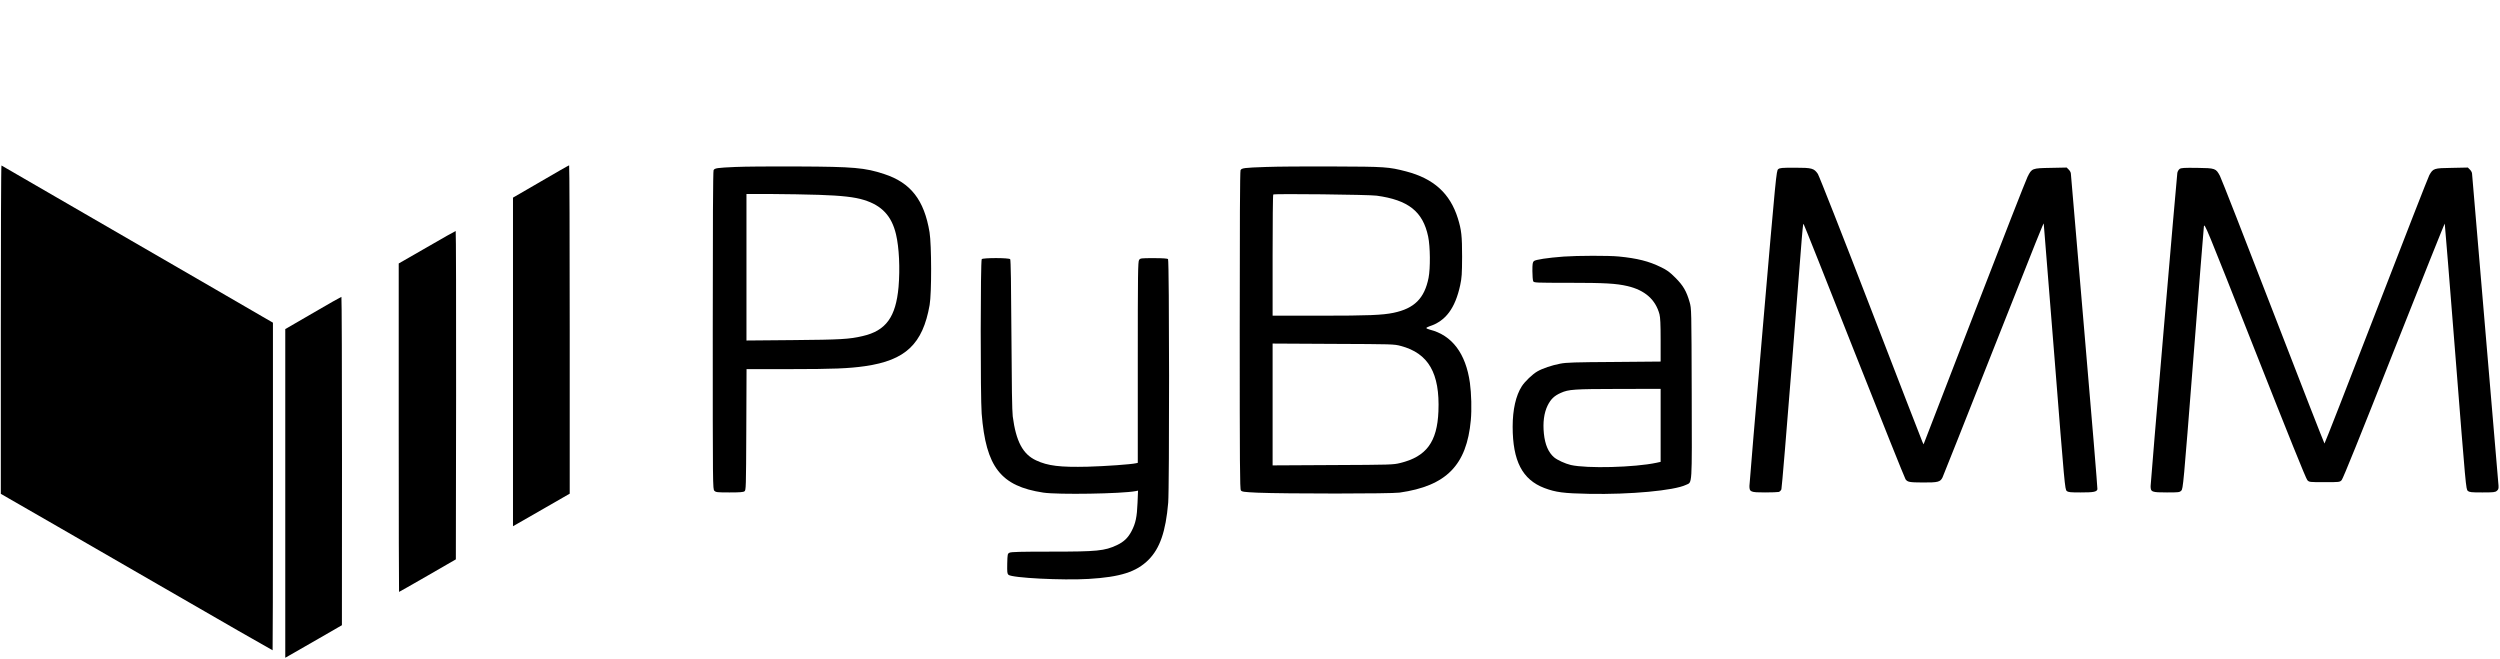
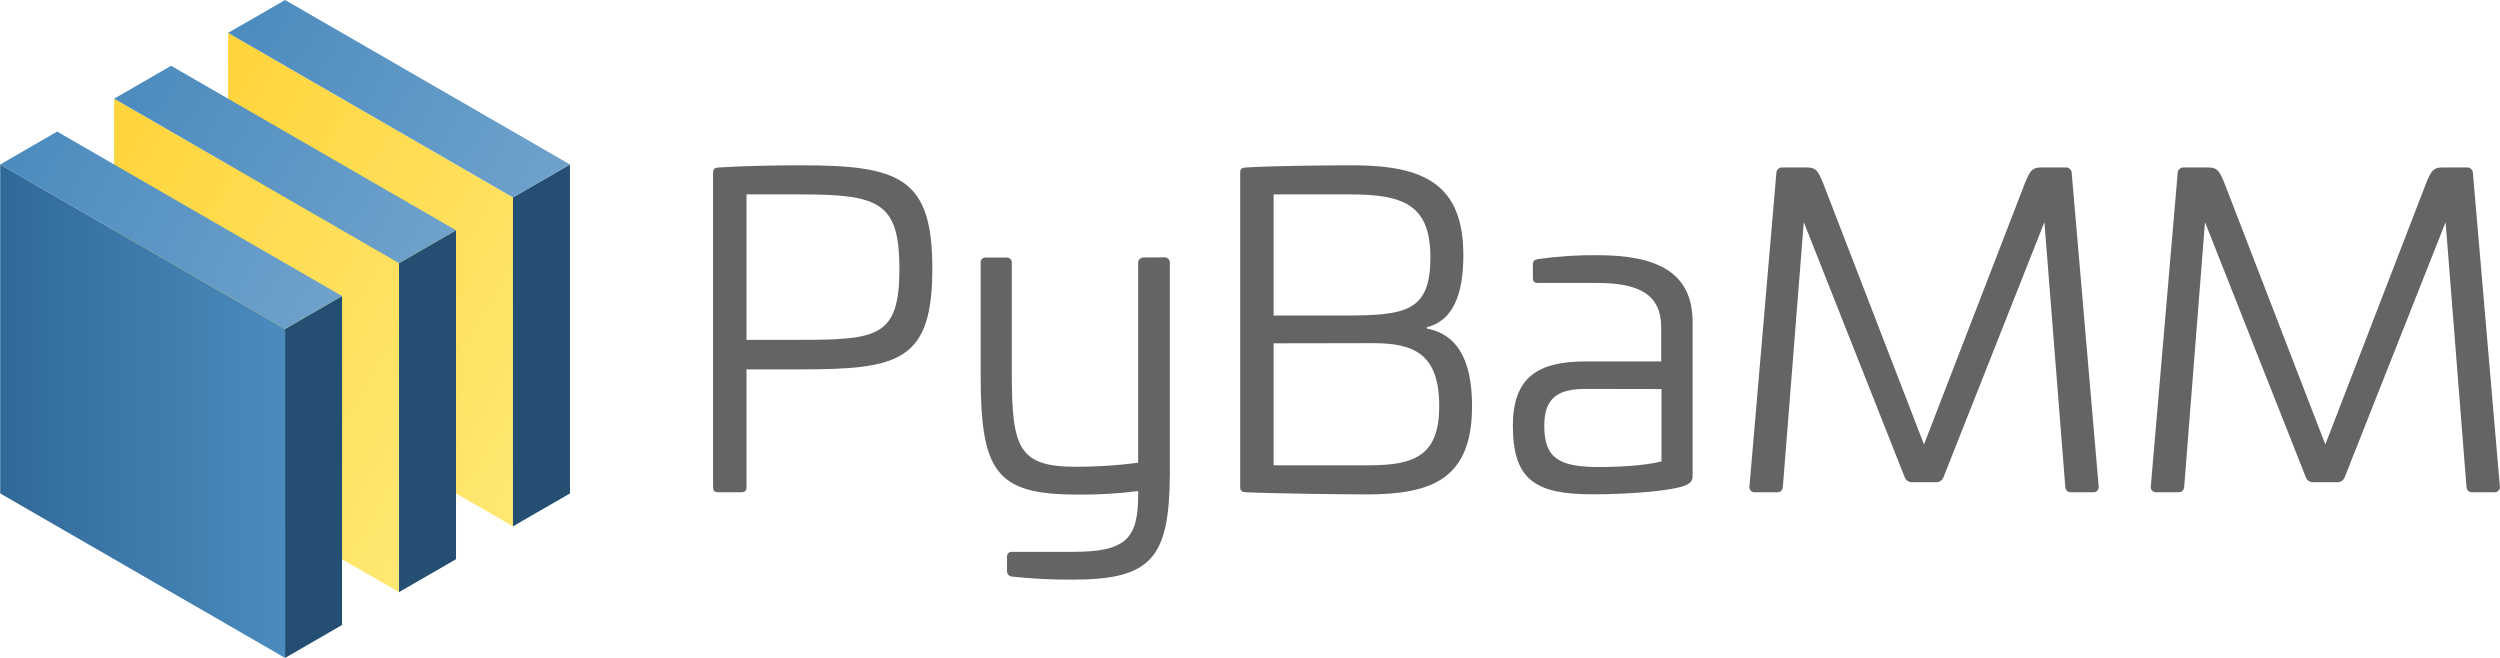
- <svg xmlns="http://www.w3.org/2000/svg" version="1.0" width="3041pt" height="801pt" viewBox="0 0 3041 801" preserveAspectRatio="xMidYMid meet">
-   <g transform="translate(0,801) scale(0.1,-0.1)" fill="#000000" stroke="none">
-     <path d="M10 4002 l0 -1999 683 -393 c375 -217 932 -538 1237 -714 305 -175 741 -427 968 -558 228 -131 416 -238 418 -238 2 0 4 897 4 1993 l0 1992 -123 71 c-67 39 -322 187 -567 329 -838 485 -1266 733 -1935 1120 -369 213 -673 389 -677 392 -5 2 -8 -895 -8 -1995z" />
-     <path d="M6578 5802 l-338 -196 0 -1999 0 -1998 58 33 c33 18 188 107 345 198 l287 165 0 1998 c0 1098 -3 1997 -7 1996 -5 0 -160 -89 -345 -197z" />
-     <path d="M8945 5979 c-224 -10 -251 -14 -265 -39 -7 -12 -10 -666 -10 -1949 0 -1918 0 -1931 20 -1951 18 -18 33 -20 183 -20 125 0 168 3 183 14 18 14 19 35 22 750 l3 736 522 0 c528 0 725 8 918 36 494 71 703 268 787 744 25 144 24 730 -1 885 -65 392 -229 603 -552 708 -234 77 -367 89 -1045 92 -316 2 -660 -1 -765 -6z m1015 -339 c277 -9 436 -27 548 -62 219 -67 338 -195 391 -418 38 -160 50 -416 31 -640 -33 -367 -153 -533 -437 -598 -162 -38 -265 -44 -845 -49 l-568 -5 0 891 0 891 308 0 c169 -1 426 -5 572 -10z" />
-     <path d="M15400 5979 c-268 -9 -296 -13 -310 -39 -7 -12 -10 -665 -10 -1947 0 -1638 2 -1932 14 -1948 13 -17 34 -20 202 -28 335 -14 1627 -14 1729 1 568 81 816 333 866 881 12 130 7 322 -11 454 -50 357 -217 579 -487 647 -24 6 -43 15 -43 20 0 4 17 14 38 21 197 63 313 219 374 501 19 90 22 133 23 343 0 257 -8 328 -52 470 -95 303 -293 482 -629 570 -213 55 -253 58 -884 60 -322 2 -691 -1 -820 -6z m1345 -349 c387 -53 563 -193 627 -497 26 -123 28 -386 5 -503 -50 -250 -173 -372 -426 -425 -136 -28 -305 -35 -883 -35 l-588 0 0 733 c0 404 3 737 8 741 11 12 1163 -1 1257 -14z m294 -1828 c337 -89 477 -332 458 -796 -15 -372 -147 -551 -465 -628 -84 -21 -114 -22 -819 -25 l-733 -4 0 741 0 741 738 -4 c723 -3 739 -3 821 -25z" />
-     <path d="M21630 5952 c-22 -18 -26 -55 -186 -1913 -90 -1042 -164 -1915 -164 -1941 0 -72 14 -78 190 -78 80 0 155 3 167 6 12 3 26 18 32 32 5 15 64 720 131 1567 135 1734 130 1669 140 1658 5 -4 281 -699 614 -1543 334 -844 615 -1546 625 -1560 25 -34 46 -38 211 -39 184 -1 212 6 239 62 11 23 288 722 616 1552 558 1411 613 1548 615 1535 1 -3 59 -732 130 -1619 125 -1583 128 -1615 150 -1633 19 -16 42 -18 170 -18 159 0 194 7 203 39 2 11 -69 874 -159 1918 -90 1044 -164 1908 -164 1921 0 13 -11 34 -25 48 l-26 26 -194 -4 c-227 -4 -230 -5 -282 -109 -18 -35 -306 -770 -639 -1634 -333 -863 -610 -1581 -616 -1595 l-10 -25 -14 30 c-8 17 -291 748 -629 1625 -339 879 -628 1613 -643 1635 -47 68 -71 75 -278 75 -161 0 -184 -2 -204 -18z" />
-     <path d="M26513 5955 c-12 -9 -25 -30 -28 -48 -8 -51 -325 -3758 -325 -3810 0 -72 14 -77 198 -77 145 0 154 1 175 22 22 22 26 64 146 1593 67 864 126 1592 129 1619 7 49 17 25 621 -1505 406 -1029 621 -1562 637 -1579 24 -25 25 -25 209 -25 184 0 185 0 209 25 16 17 225 533 637 1578 338 854 615 1548 617 1542 2 -6 61 -736 131 -1622 126 -1596 127 -1611 150 -1629 20 -17 42 -19 176 -19 135 0 156 2 176 19 19 15 23 27 21 64 -1 24 -74 883 -162 1908 -88 1025 -160 1874 -160 1887 0 13 -11 34 -25 48 l-26 26 -194 -4 c-220 -3 -228 -6 -275 -89 -13 -24 -304 -768 -646 -1654 -342 -885 -625 -1610 -629 -1610 -3 0 -285 721 -625 1602 -340 881 -631 1625 -647 1654 -49 91 -55 94 -276 97 -162 2 -195 0 -214 -13z" />
-     <path d="M5193 5002 l-343 -197 0 -1997 c0 -1099 2 -1998 4 -1998 2 0 159 89 348 198 l343 198 3 1997 c1 1098 -1 1997 -5 1997 -5 0 -162 -89 -350 -198z" />
-     <path d="M19020 4889 c-197 -15 -342 -37 -362 -55 -15 -15 -18 -33 -18 -121 0 -57 5 -113 10 -124 10 -18 26 -19 434 -19 440 0 574 -8 713 -40 212 -50 341 -164 389 -343 10 -38 14 -122 14 -314 l0 -261 -567 -5 c-481 -3 -581 -6 -656 -21 -103 -20 -213 -57 -277 -94 -59 -34 -152 -123 -189 -181 -72 -112 -111 -284 -111 -491 0 -417 118 -644 385 -746 141 -53 236 -65 543 -71 502 -10 1036 40 1180 109 78 37 73 -45 70 1111 -3 1031 -3 1032 -25 1110 -38 134 -78 203 -173 298 -71 71 -101 93 -180 131 -143 70 -284 106 -509 128 -120 12 -505 11 -671 -1z m1180 -2053 l0 -444 -50 -11 c-266 -57 -848 -72 -1043 -27 -68 16 -164 60 -203 93 -69 59 -110 154 -124 287 -14 137 1 252 45 343 39 78 81 119 161 154 95 43 161 47 702 48 l512 1 0 -444z" />
-     <path d="M11942 4858 c-16 -16 -17 -1680 -1 -1879 52 -651 231 -882 749 -961 178 -27 958 -14 1124 18 l29 6 -6 -148 c-7 -173 -23 -250 -73 -345 -43 -82 -95 -131 -178 -170 -150 -70 -237 -79 -801 -79 -366 0 -486 -3 -505 -13 -24 -12 -25 -16 -28 -133 -2 -105 0 -122 15 -136 43 -38 656 -69 976 -50 385 23 580 85 727 232 139 139 210 345 240 695 15 183 14 2947 -2 2963 -8 8 -61 12 -174 12 -157 0 -163 -1 -178 -22 -14 -20 -16 -155 -16 -1245 l0 -1223 -22 -5 c-62 -14 -370 -36 -588 -42 -335 -8 -484 10 -627 77 -161 75 -244 230 -284 535 -8 61 -13 385 -16 995 -3 607 -8 909 -15 917 -14 18 -329 18 -346 1z" />
-     <path d="M3808 4203 l-338 -196 0 -1999 0 -1999 58 33 c32 18 187 107 345 198 l286 165 1 1998 c0 1098 -3 1997 -7 1996 -5 0 -160 -88 -345 -196z" />
-   </g>
+ <svg xmlns="http://www.w3.org/2000/svg" xmlns:xlink="http://www.w3.org/1999/xlink" id="Layer_1" data-name="Layer 1" viewBox="0 0 760 200">
+   <defs>
+     <style>.cls-1{fill:#646464;}.cls-2{fill:url(#linear-gradient);}.cls-3{fill:url(#linear-gradient-2);}.cls-4{fill:#244f72;}.cls-5{fill:url(#linear-gradient-3);}.cls-6{fill:url(#linear-gradient-4);}.cls-7{fill:url(#linear-gradient-5);}.cls-8{fill:url(#linear-gradient-6);}</style>
+     <linearGradient id="linear-gradient" x1="47.69" y1="47.5" x2="177.6" y2="122.5" gradientUnits="userSpaceOnUse">
+       <stop offset="0" stop-color="#ffd43b" />
+       <stop offset="1" stop-color="#ffe873" />
+     </linearGradient>
+     <linearGradient id="linear-gradient-2" x1="13.05" y1="67.5" x2="142.95" y2="142.5" xlink:href="#linear-gradient" />
+     <linearGradient id="linear-gradient-3" x1="0.06" y1="125" x2="86.66" y2="125" gradientUnits="userSpaceOnUse">
+       <stop offset="0" stop-color="#306998" />
+       <stop offset="1" stop-color="#4b8bbe" />
+     </linearGradient>
+     <linearGradient id="linear-gradient-4" x1="168.94" y1="57.5" x2="73.67" y2="2.5" gradientUnits="userSpaceOnUse">
+       <stop offset="0" stop-color="#6fa2cb" />
+       <stop offset="1" stop-color="#4b8bbe" />
+     </linearGradient>
+     <linearGradient id="linear-gradient-5" x1="134.29" y1="77.5" x2="39.03" y2="22.5" xlink:href="#linear-gradient-4" />
+     <linearGradient id="linear-gradient-6" x1="99.65" y1="97.5" x2="4.39" y2="42.5" xlink:href="#linear-gradient-4" />
+   </defs>
+   <path class="cls-1" d="M283.43,81.53c0,28.12-9.9,30.76-39.87,30.76H226.94v35.63c0,1.32-.4,1.72-1.72,1.72h-6.73c-1.32,0-1.72-.4-1.72-1.72V52.63c0-1.32.4-1.59,1.72-1.72,8.31-.53,18.87-.66,25.07-.66C273.53,50.25,283.43,54.08,283.43,81.53ZM226.94,59.1v44.21h16c24,0,30.48-.92,30.48-21.64,0-20.46-6.46-22.57-30.48-22.57Z" />
+   <path class="cls-1" d="M353.91,78.23A1.6,1.6,0,0,1,355.63,80v64c-.13,25.35-5.28,32.21-29.43,32.21a160,160,0,0,1-18.48-.92,1.68,1.68,0,0,1-1.59-1.85v-4.09a1.41,1.41,0,0,1,1.59-1.59H326.2c16.23,0,19.8-4.09,19.8-17.42v-1.06a131.67,131.67,0,0,1-18.88,1.06c-24.55,0-29-7.26-29-36.43V80a1.5,1.5,0,0,1,1.59-1.72h6.2A1.54,1.54,0,0,1,307.59,80v33.66c0,22.57,2.11,28.24,19.53,28.24A142.54,142.54,0,0,0,346,140.67V80a1.59,1.59,0,0,1,1.71-1.72Z" />
+   <path class="cls-1" d="M444.86,77.57c0,12-3.17,19.94-11.09,21.91v.4c11.09,2.11,13.73,12.67,13.73,23.63,0,22.17-12.27,26.79-32.07,26.79-6.21,0-28.38-.26-36.7-.66-1.32-.13-1.71-.4-1.71-1.72V52.63c0-1.32.39-1.59,1.71-1.72,8.32-.53,26.27-.66,32.34-.66C432.85,50.25,444.86,55.93,444.86,77.57ZM387.18,59.1V95.92h21c19.14,0,26.66-1.06,26.66-17.69,0-16-8.18-19.13-24.42-19.13Zm0,45.27v37.09H416c14.13,0,21.52-3,21.52-18,0-16-7.79-19.14-20.19-19.14Z" />
+   <path class="cls-1" d="M514.56,98v46.2c0,1.05.13,2.51-2.38,3.43-4.09,1.58-16.36,2.64-28.11,2.64-17.29,0-24.16-4.36-24.16-20.85,0-14.52,7.4-19.54,22-19.54h23.09V99.48c0-9.89-6.6-13.46-19.53-13.46H467.7c-1.32,0-1.71-.39-1.71-1.71v-3.7c0-1.32.39-1.58,1.58-1.85a121.11,121.11,0,0,1,17.95-1.19C503.73,77.57,514.56,82.72,514.56,98ZM482,118.23c-8.58,0-12.54,2.9-12.54,11.22,0,9.76,4.35,12.53,16.76,12.53,4.09,0,13.33-.26,18.87-1.71v-22Z" />
+   <path class="cls-1" d="M627.81,50.91a1.77,1.77,0,0,1,2,1.85L638,147.92a1.53,1.53,0,0,1-1.71,1.72h-6.74c-1,0-1.58-.53-1.71-1.72l-6.34-80.38L590.85,145a2.32,2.32,0,0,1-2.38,1.59h-7.12A2.32,2.32,0,0,1,579,145L548.35,67.54,542,147.92c-.14,1.19-.66,1.72-1.72,1.72h-6.73a1.54,1.54,0,0,1-1.72-1.72L540,52.76a1.77,1.77,0,0,1,2-1.85h7.39c2.77,0,3.43,1.32,4.88,4.89l30.62,79.32L615.53,55.8c1.45-3.57,2.11-4.89,4.89-4.89Z" />
+   <path class="cls-1" d="M749.78,50.91a1.77,1.77,0,0,1,2,1.85l8.18,95.16a1.54,1.54,0,0,1-1.72,1.72h-6.73c-1,0-1.58-.53-1.71-1.72l-6.34-80.38L712.82,145a2.32,2.32,0,0,1-2.38,1.59h-7.12a2.32,2.32,0,0,1-2.38-1.59L670.32,67.54,664,147.92c-.13,1.19-.66,1.72-1.71,1.72h-6.73a1.54,1.54,0,0,1-1.72-1.72L662,52.76a1.77,1.77,0,0,1,2-1.85h7.39c2.78,0,3.44,1.32,4.89,4.89l30.62,79.32L737.5,55.8c1.45-3.57,2.11-4.89,4.88-4.89Z" />
+   <polygon class="cls-2" points="155.94 160 69.34 110 69.34 10 155.94 60 155.94 160" />
+   <polygon class="cls-3" points="121.3 180 34.7 130 34.7 30 121.3 80 121.3 180" />
+   <polygon class="cls-4" points="155.94 160 155.94 60 173.27 50 173.27 150 155.94 160" />
+   <polygon class="cls-4" points="121.3 180 121.3 80 138.63 70 138.63 170 121.3 180" />
+   <polygon class="cls-4" points="86.66 200 86.66 100 103.98 90 103.98 190 86.66 200" />
+   <polygon class="cls-5" points="86.66 200 0.06 150 0.06 50 86.66 100 86.66 200" />
+   <polygon class="cls-6" points="69.34 10 155.94 60 173.27 50 86.66 0 69.34 10" />
+   <polygon class="cls-7" points="34.7 30 121.3 80 138.63 70 52.02 20 34.7 30" />
+   <polygon class="cls-8" points="0.06 50 86.66 100 103.98 90 17.38 40 0.06 50" />
</svg>
